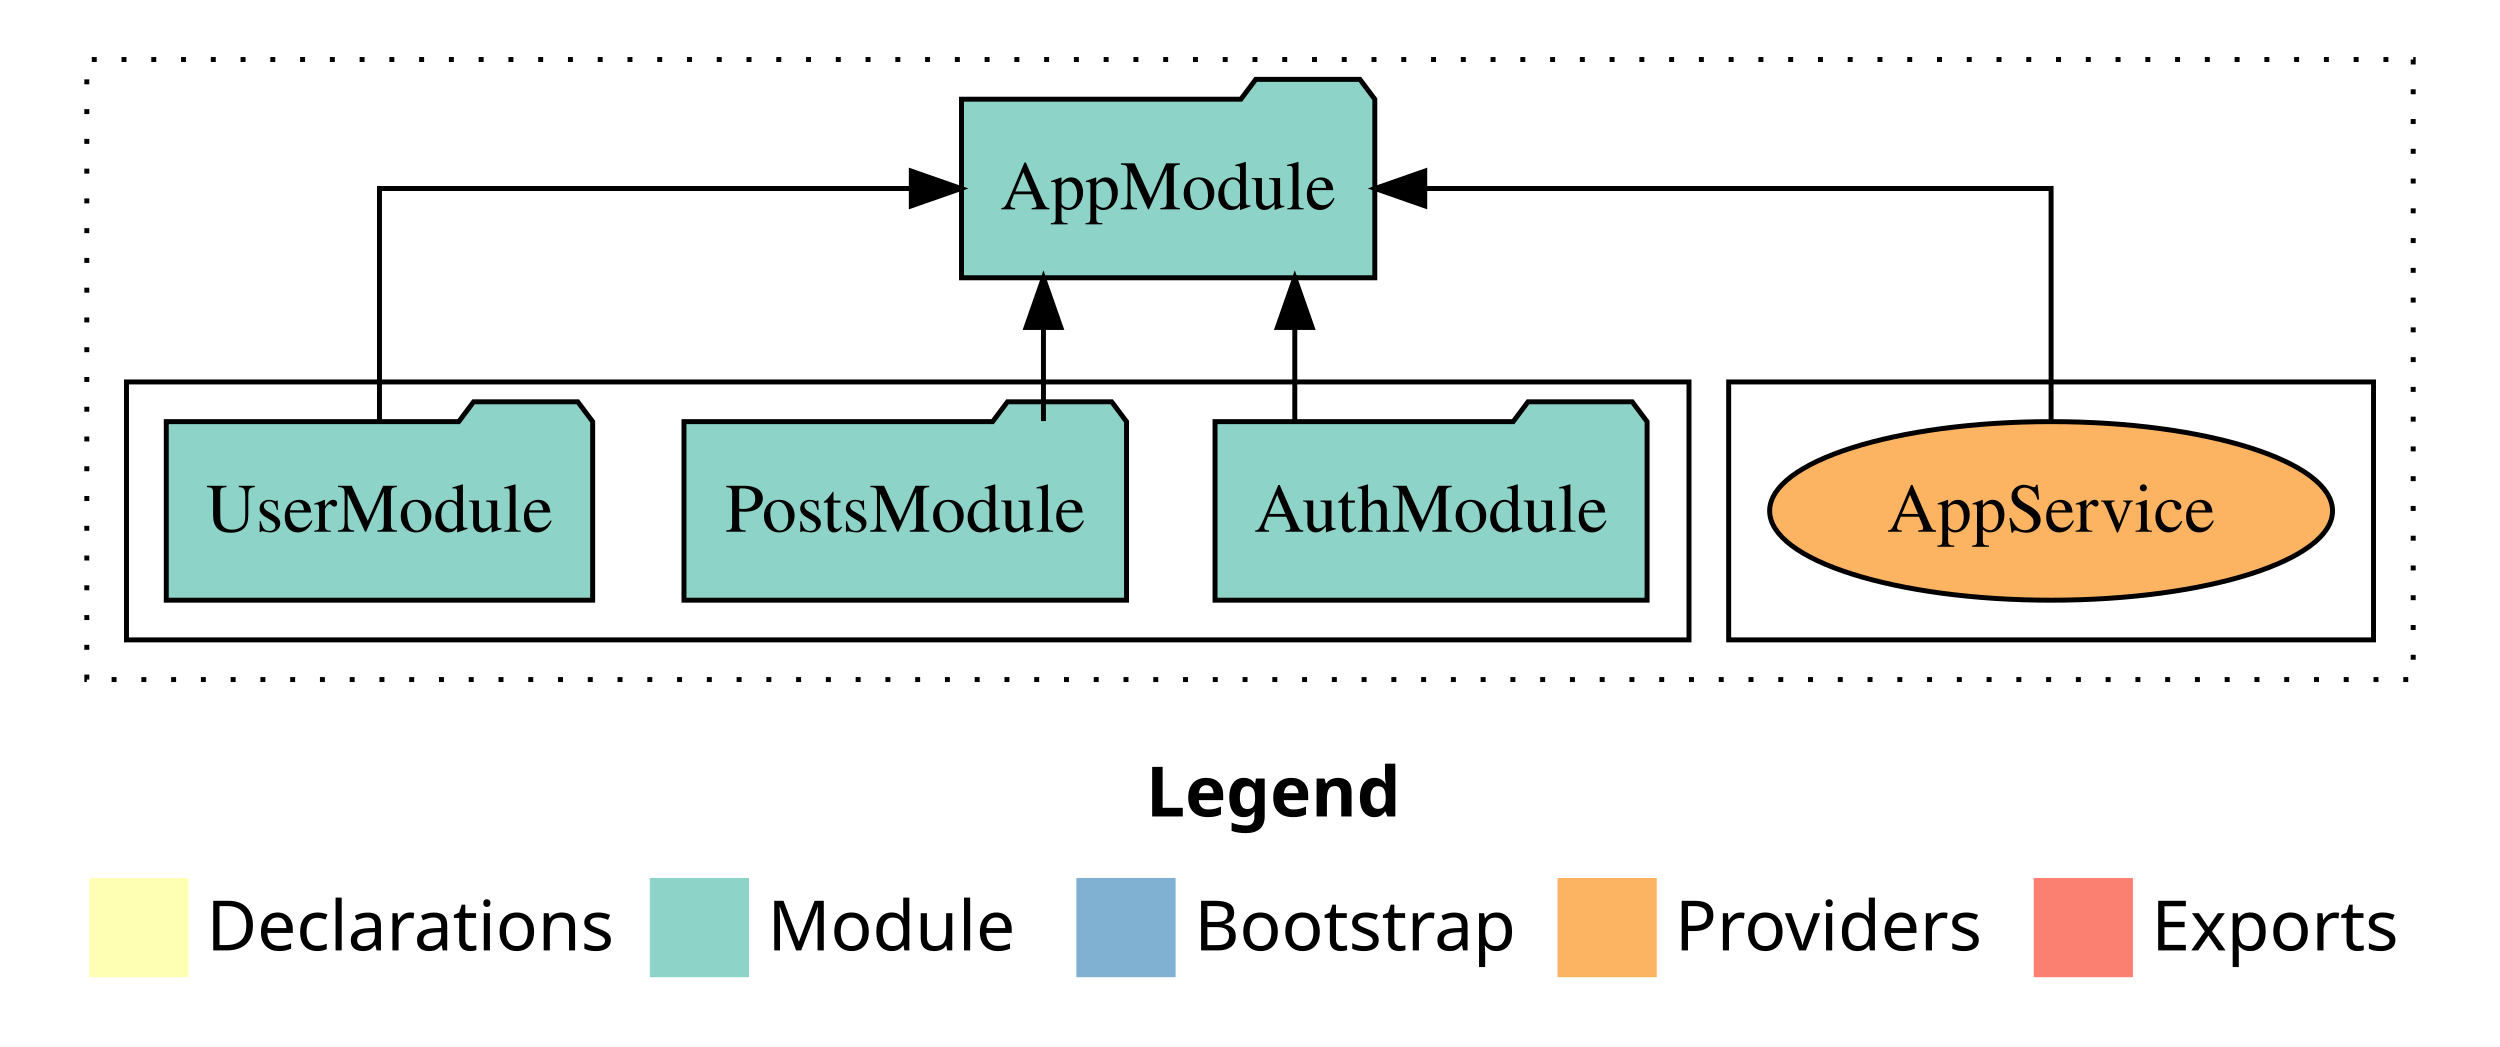
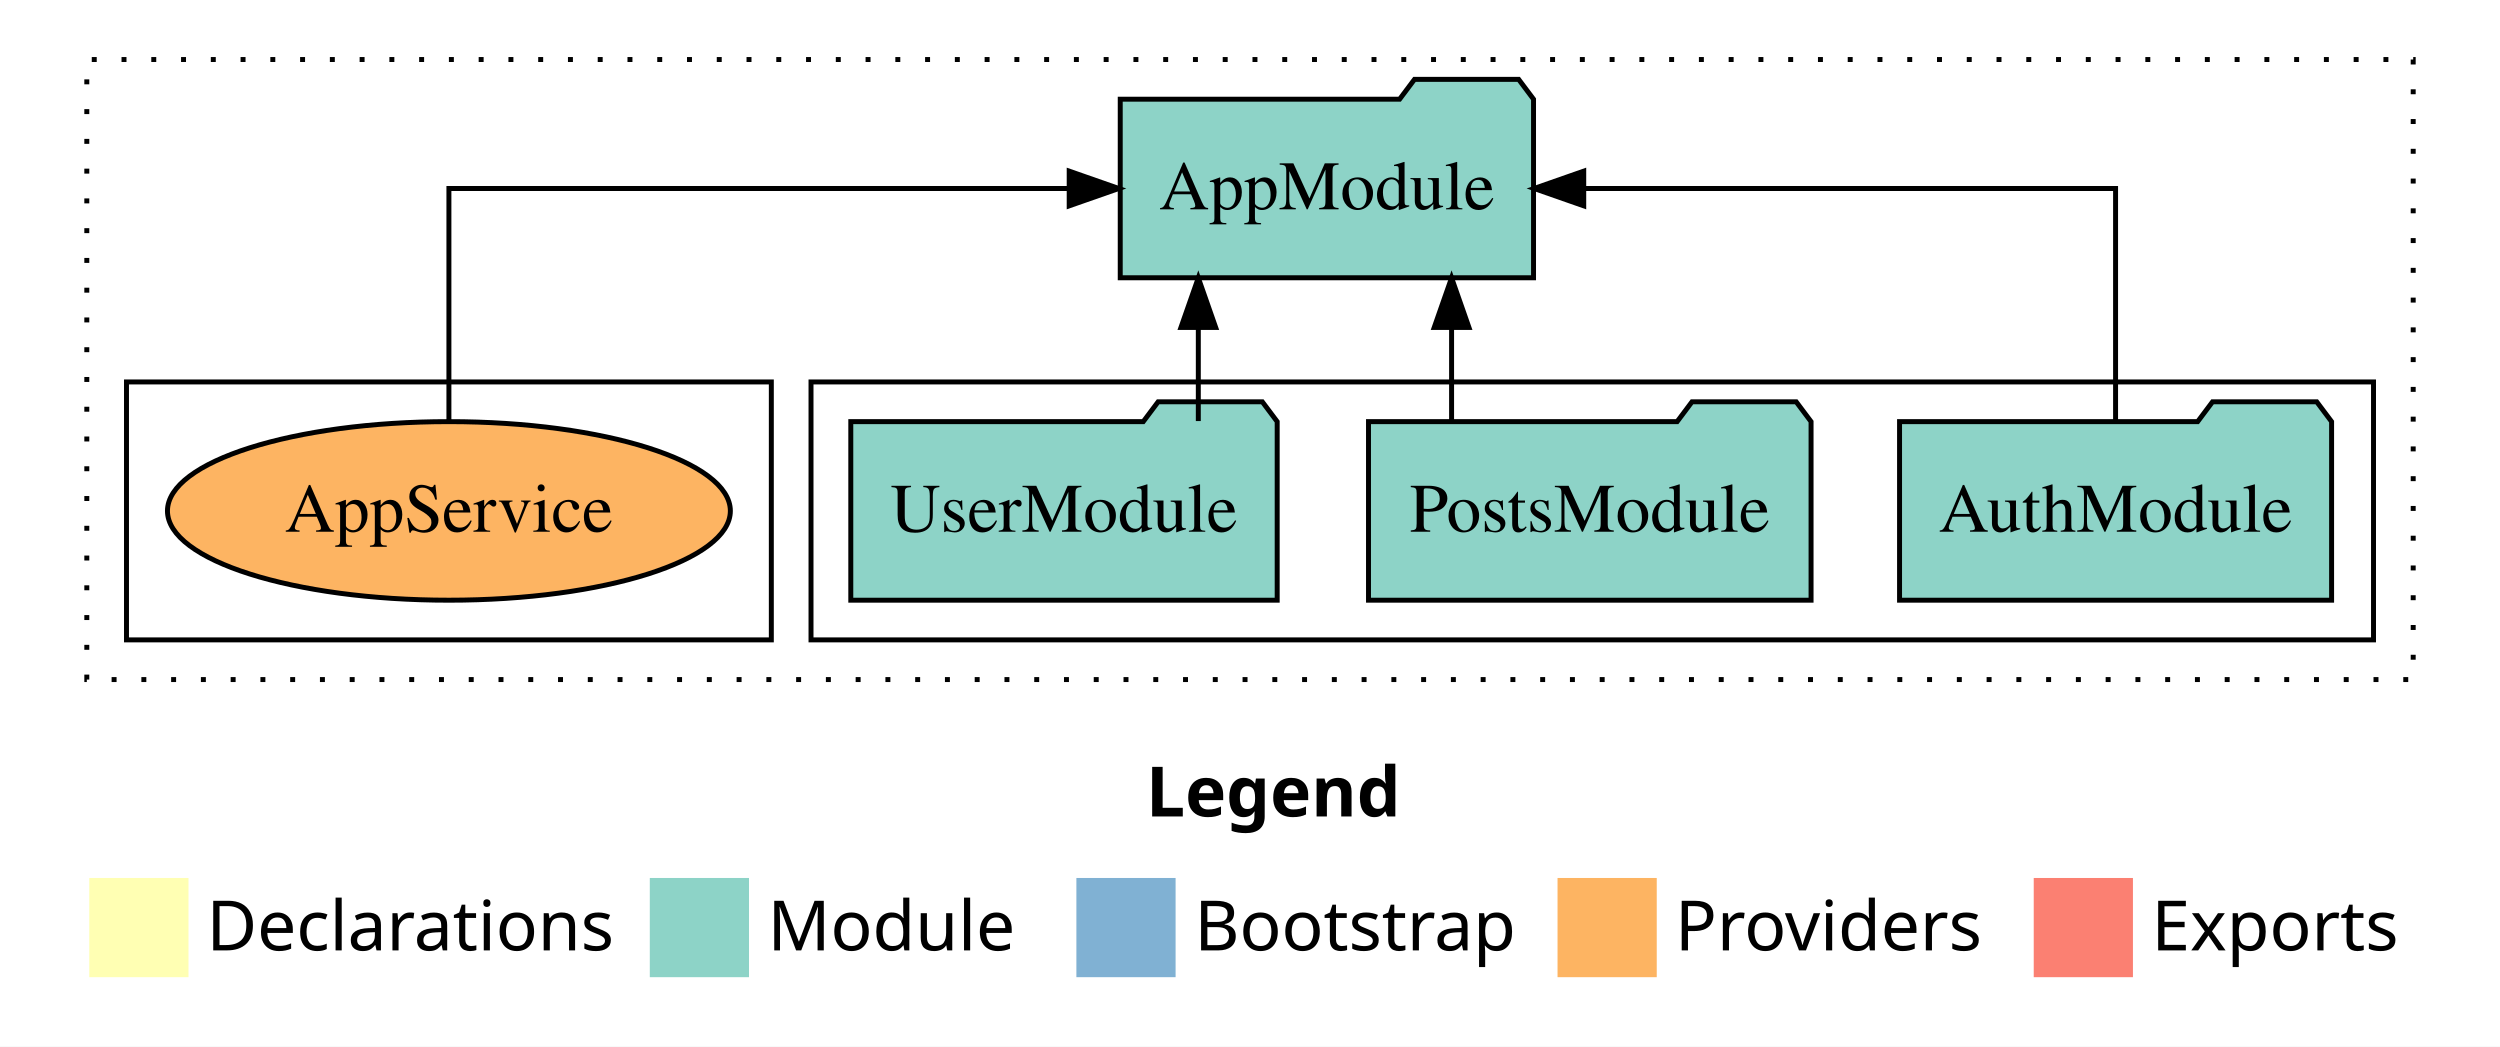
<svg xmlns="http://www.w3.org/2000/svg" width="504pt" height="211pt" viewBox="0.00 0.00 504.00 211.00">
  <g id="graph0" class="graph" transform="scale(1 1) rotate(0) translate(4 207)">
    <polygon fill="white" stroke="transparent" points="-4,4 -4,-207 500,-207 500,4 -4,4" />
    <text text-anchor="start" x="227.01" y="-42.4" font-family="Times-12" font-weight="bold" font-size="14.00">Legend</text>
    <polygon fill="#ffffb3" stroke="transparent" points="14,-10 14,-30 34,-30 34,-10 14,-10" />
    <text text-anchor="start" x="37.63" y="-15.4" font-family="Times-12" font-size="14.00">  Declarations</text>
    <polygon fill="#8dd3c7" stroke="transparent" points="127,-10 127,-30 147,-30 147,-10 127,-10" />
    <text text-anchor="start" x="150.73" y="-15.4" font-family="Times-12" font-size="14.00">  Module</text>
    <polygon fill="#80b1d3" stroke="transparent" points="213,-10 213,-30 233,-30 233,-10 213,-10" />
    <text text-anchor="start" x="236.78" y="-15.4" font-family="Times-12" font-size="14.00">  Bootstrap</text>
    <polygon fill="#fdb462" stroke="transparent" points="310,-10 310,-30 330,-30 330,-10 310,-10" />
    <text text-anchor="start" x="333.67" y="-15.4" font-family="Times-12" font-size="14.00">  Providers</text>
    <polygon fill="#fb8072" stroke="transparent" points="406,-10 406,-30 426,-30 426,-10 406,-10" />
    <text text-anchor="start" x="429.73" y="-15.4" font-family="Times-12" font-size="14.00">  Exports</text>
    <g id="clust1" class="cluster">
      <polygon fill="none" stroke="black" stroke-dasharray="1,5" points="13.5,-70 13.5,-195 482.5,-195 482.5,-70 13.5,-70" />
    </g>
+     <g id="clust3" class="cluster">
+       <polygon fill="none" stroke="black" points="159.5,-78 159.5,-130 474.5,-130 474.5,-78 159.5,-78" />
+     </g>
    <g id="clust6" class="cluster">
-       <polygon fill="none" stroke="black" points="344.5,-78 344.5,-130 474.5,-130 474.5,-78 344.5,-78" />
-     </g>
-     <g id="clust3" class="cluster">
-       <polygon fill="none" stroke="black" points="21.5,-78 21.5,-130 336.5,-130 336.5,-78 21.5,-78" />
+       <polygon fill="none" stroke="black" points="21.5,-78 21.5,-130 151.5,-130 151.5,-78 21.5,-78" />
    </g>
    <g id="node1" class="node">
-       <polygon fill="#8dd3c7" stroke="black" points="328.05,-122 325.05,-126 304.05,-126 301.05,-122 240.95,-122 240.95,-86 328.05,-86 328.05,-122" />
-       <text text-anchor="middle" x="284.5" y="-99.8" font-family="Times,serif" font-size="14.00">AuthModule</text>
+       <polygon fill="#8dd3c7" stroke="black" points="466.05,-122 463.05,-126 442.05,-126 439.05,-122 378.95,-122 378.95,-86 466.05,-86 466.05,-122" />
+       <text text-anchor="middle" x="422.5" y="-99.8" font-family="Times,serif" font-size="14.00">AuthModule</text>
    </g>
    <g id="node4" class="node">
-       <polygon fill="#8dd3c7" stroke="black" points="273.16,-187 270.16,-191 249.16,-191 246.16,-187 189.84,-187 189.84,-151 273.16,-151 273.16,-187" />
-       <text text-anchor="middle" x="231.5" y="-164.8" font-family="Times,serif" font-size="14.00">AppModule</text>
+       <polygon fill="#8dd3c7" stroke="black" points="305.16,-187 302.16,-191 281.16,-191 278.16,-187 221.84,-187 221.84,-151 305.16,-151 305.16,-187" />
+       <text text-anchor="middle" x="263.5" y="-164.8" font-family="Times,serif" font-size="14.00">AppModule</text>
    </g>
    <g id="edge1" class="edge">
-       <path fill="none" stroke="black" d="M257.03,-122.11C257.03,-122.11 257.03,-140.99 257.03,-140.99" />
-       <polygon fill="black" stroke="black" points="253.53,-140.99 257.03,-150.99 260.53,-140.99 253.53,-140.99" />
+       <path fill="none" stroke="black" d="M422.5,-122.11C422.5,-141.34 422.5,-169 422.5,-169 422.5,-169 315.28,-169 315.28,-169" />
+       <polygon fill="black" stroke="black" points="315.28,-165.5 305.28,-169 315.28,-172.5 315.28,-165.5" />
    </g>
    <g id="node2" class="node">
-       <polygon fill="#8dd3c7" stroke="black" points="223.11,-122 220.11,-126 199.11,-126 196.11,-122 133.89,-122 133.89,-86 223.11,-86 223.11,-122" />
-       <text text-anchor="middle" x="178.5" y="-99.8" font-family="Times,serif" font-size="14.00">PostsModule</text>
+       <polygon fill="#8dd3c7" stroke="black" points="361.11,-122 358.11,-126 337.11,-126 334.11,-122 271.89,-122 271.89,-86 361.11,-86 361.11,-122" />
+       <text text-anchor="middle" x="316.5" y="-99.8" font-family="Times,serif" font-size="14.00">PostsModule</text>
    </g>
    <g id="edge2" class="edge">
-       <path fill="none" stroke="black" d="M206.36,-122.11C206.36,-122.11 206.36,-140.99 206.36,-140.99" />
-       <polygon fill="black" stroke="black" points="202.86,-140.99 206.36,-150.99 209.86,-140.99 202.86,-140.99" />
+       <path fill="none" stroke="black" d="M288.64,-122.11C288.64,-122.11 288.64,-140.99 288.64,-140.99" />
+       <polygon fill="black" stroke="black" points="285.14,-140.99 288.64,-150.99 292.14,-140.99 285.14,-140.99" />
    </g>
    <g id="node3" class="node">
-       <polygon fill="#8dd3c7" stroke="black" points="115.48,-122 112.48,-126 91.48,-126 88.48,-122 29.52,-122 29.52,-86 115.48,-86 115.48,-122" />
-       <text text-anchor="middle" x="72.5" y="-99.8" font-family="Times,serif" font-size="14.00">UserModule</text>
+       <polygon fill="#8dd3c7" stroke="black" points="253.48,-122 250.48,-126 229.48,-126 226.48,-122 167.52,-122 167.52,-86 253.48,-86 253.48,-122" />
+       <text text-anchor="middle" x="210.5" y="-99.8" font-family="Times,serif" font-size="14.00">UserModule</text>
    </g>
    <g id="edge3" class="edge">
-       <path fill="none" stroke="black" d="M72.5,-122.11C72.5,-141.34 72.5,-169 72.5,-169 72.5,-169 179.72,-169 179.72,-169" />
-       <polygon fill="black" stroke="black" points="179.72,-172.5 189.72,-169 179.72,-165.5 179.72,-172.5" />
+       <path fill="none" stroke="black" d="M237.58,-122.11C237.58,-122.11 237.58,-140.99 237.58,-140.99" />
+       <polygon fill="black" stroke="black" points="234.08,-140.99 237.58,-150.99 241.08,-140.99 234.08,-140.99" />
    </g>
    <g id="node5" class="node">
-       <ellipse fill="#fdb462" stroke="black" cx="409.5" cy="-104" rx="56.74" ry="18" />
-       <text text-anchor="middle" x="409.5" y="-99.8" font-family="Times,serif" font-size="14.00">AppService</text>
+       <ellipse fill="#fdb462" stroke="black" cx="86.5" cy="-104" rx="56.74" ry="18" />
+       <text text-anchor="middle" x="86.5" y="-99.8" font-family="Times,serif" font-size="14.00">AppService</text>
    </g>
    <g id="edge4" class="edge">
-       <path fill="none" stroke="black" d="M409.5,-122.11C409.5,-141.34 409.5,-169 409.5,-169 409.5,-169 283.23,-169 283.23,-169" />
-       <polygon fill="black" stroke="black" points="283.23,-165.5 273.23,-169 283.23,-172.5 283.23,-165.5" />
+       <path fill="none" stroke="black" d="M86.5,-122.11C86.5,-141.34 86.5,-169 86.5,-169 86.5,-169 211.55,-169 211.55,-169" />
+       <polygon fill="black" stroke="black" points="211.55,-172.5 221.55,-169 211.55,-165.5 211.55,-172.5" />
    </g>
  </g>
</svg>
